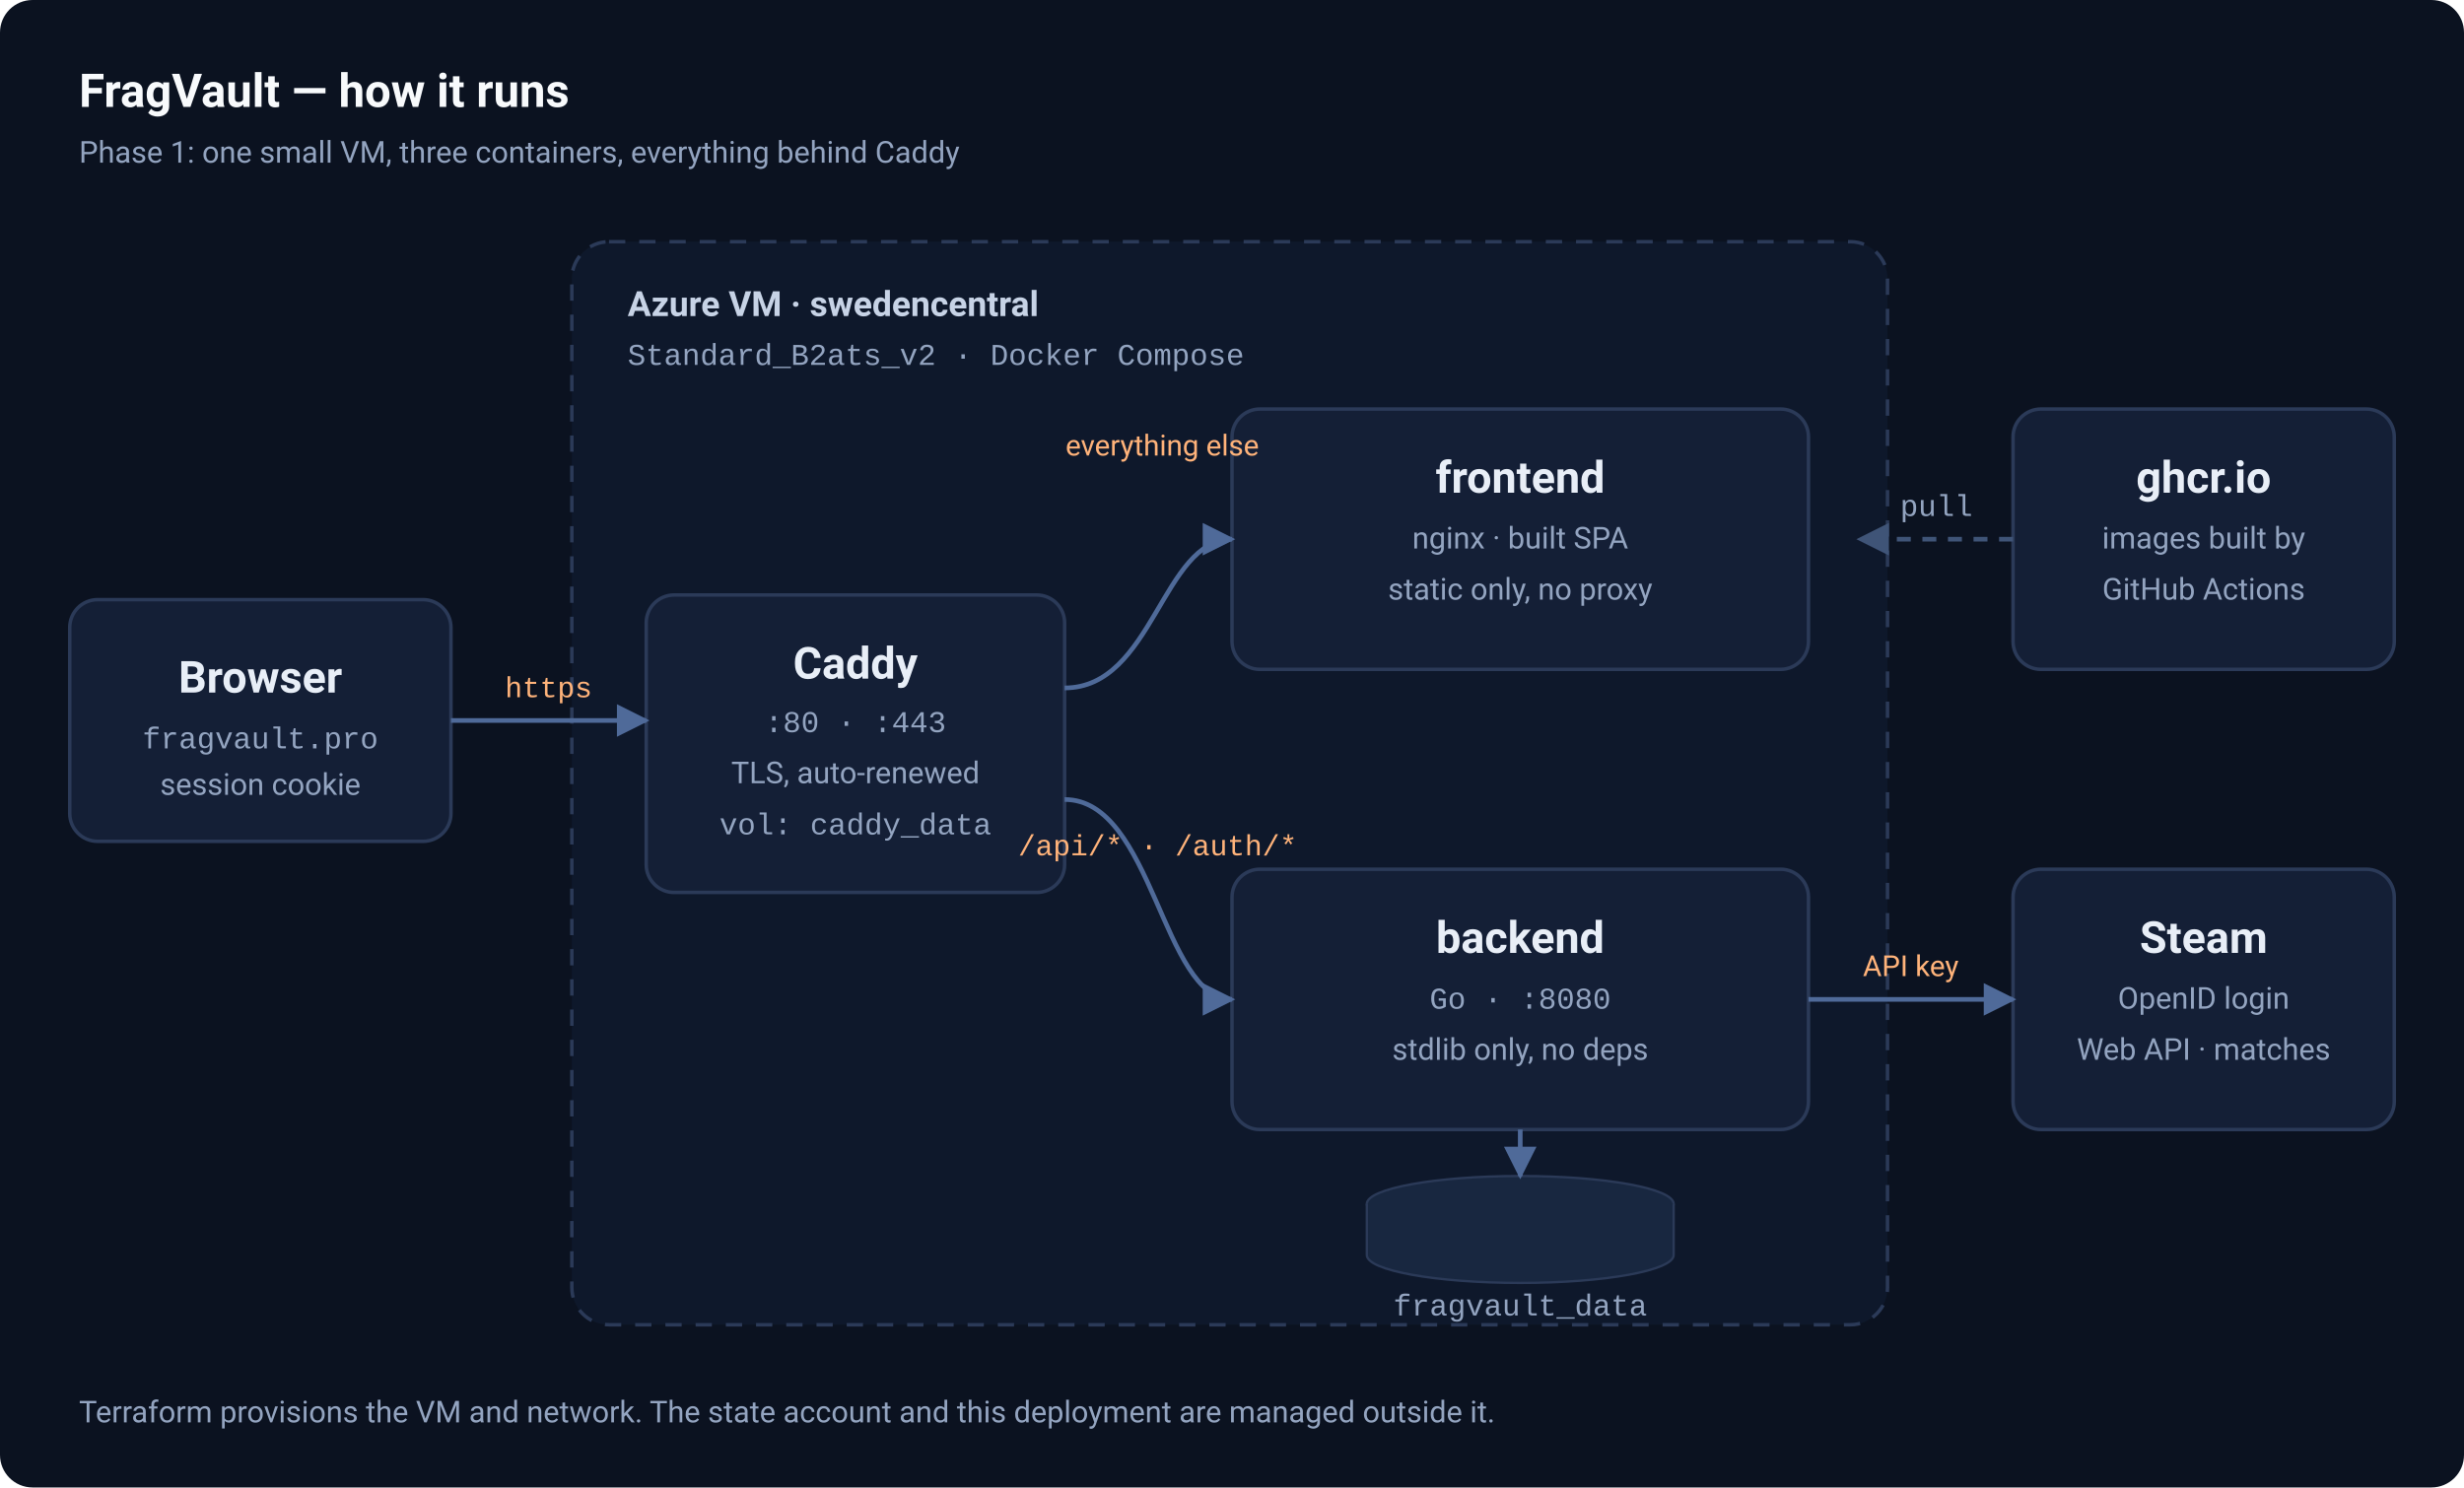
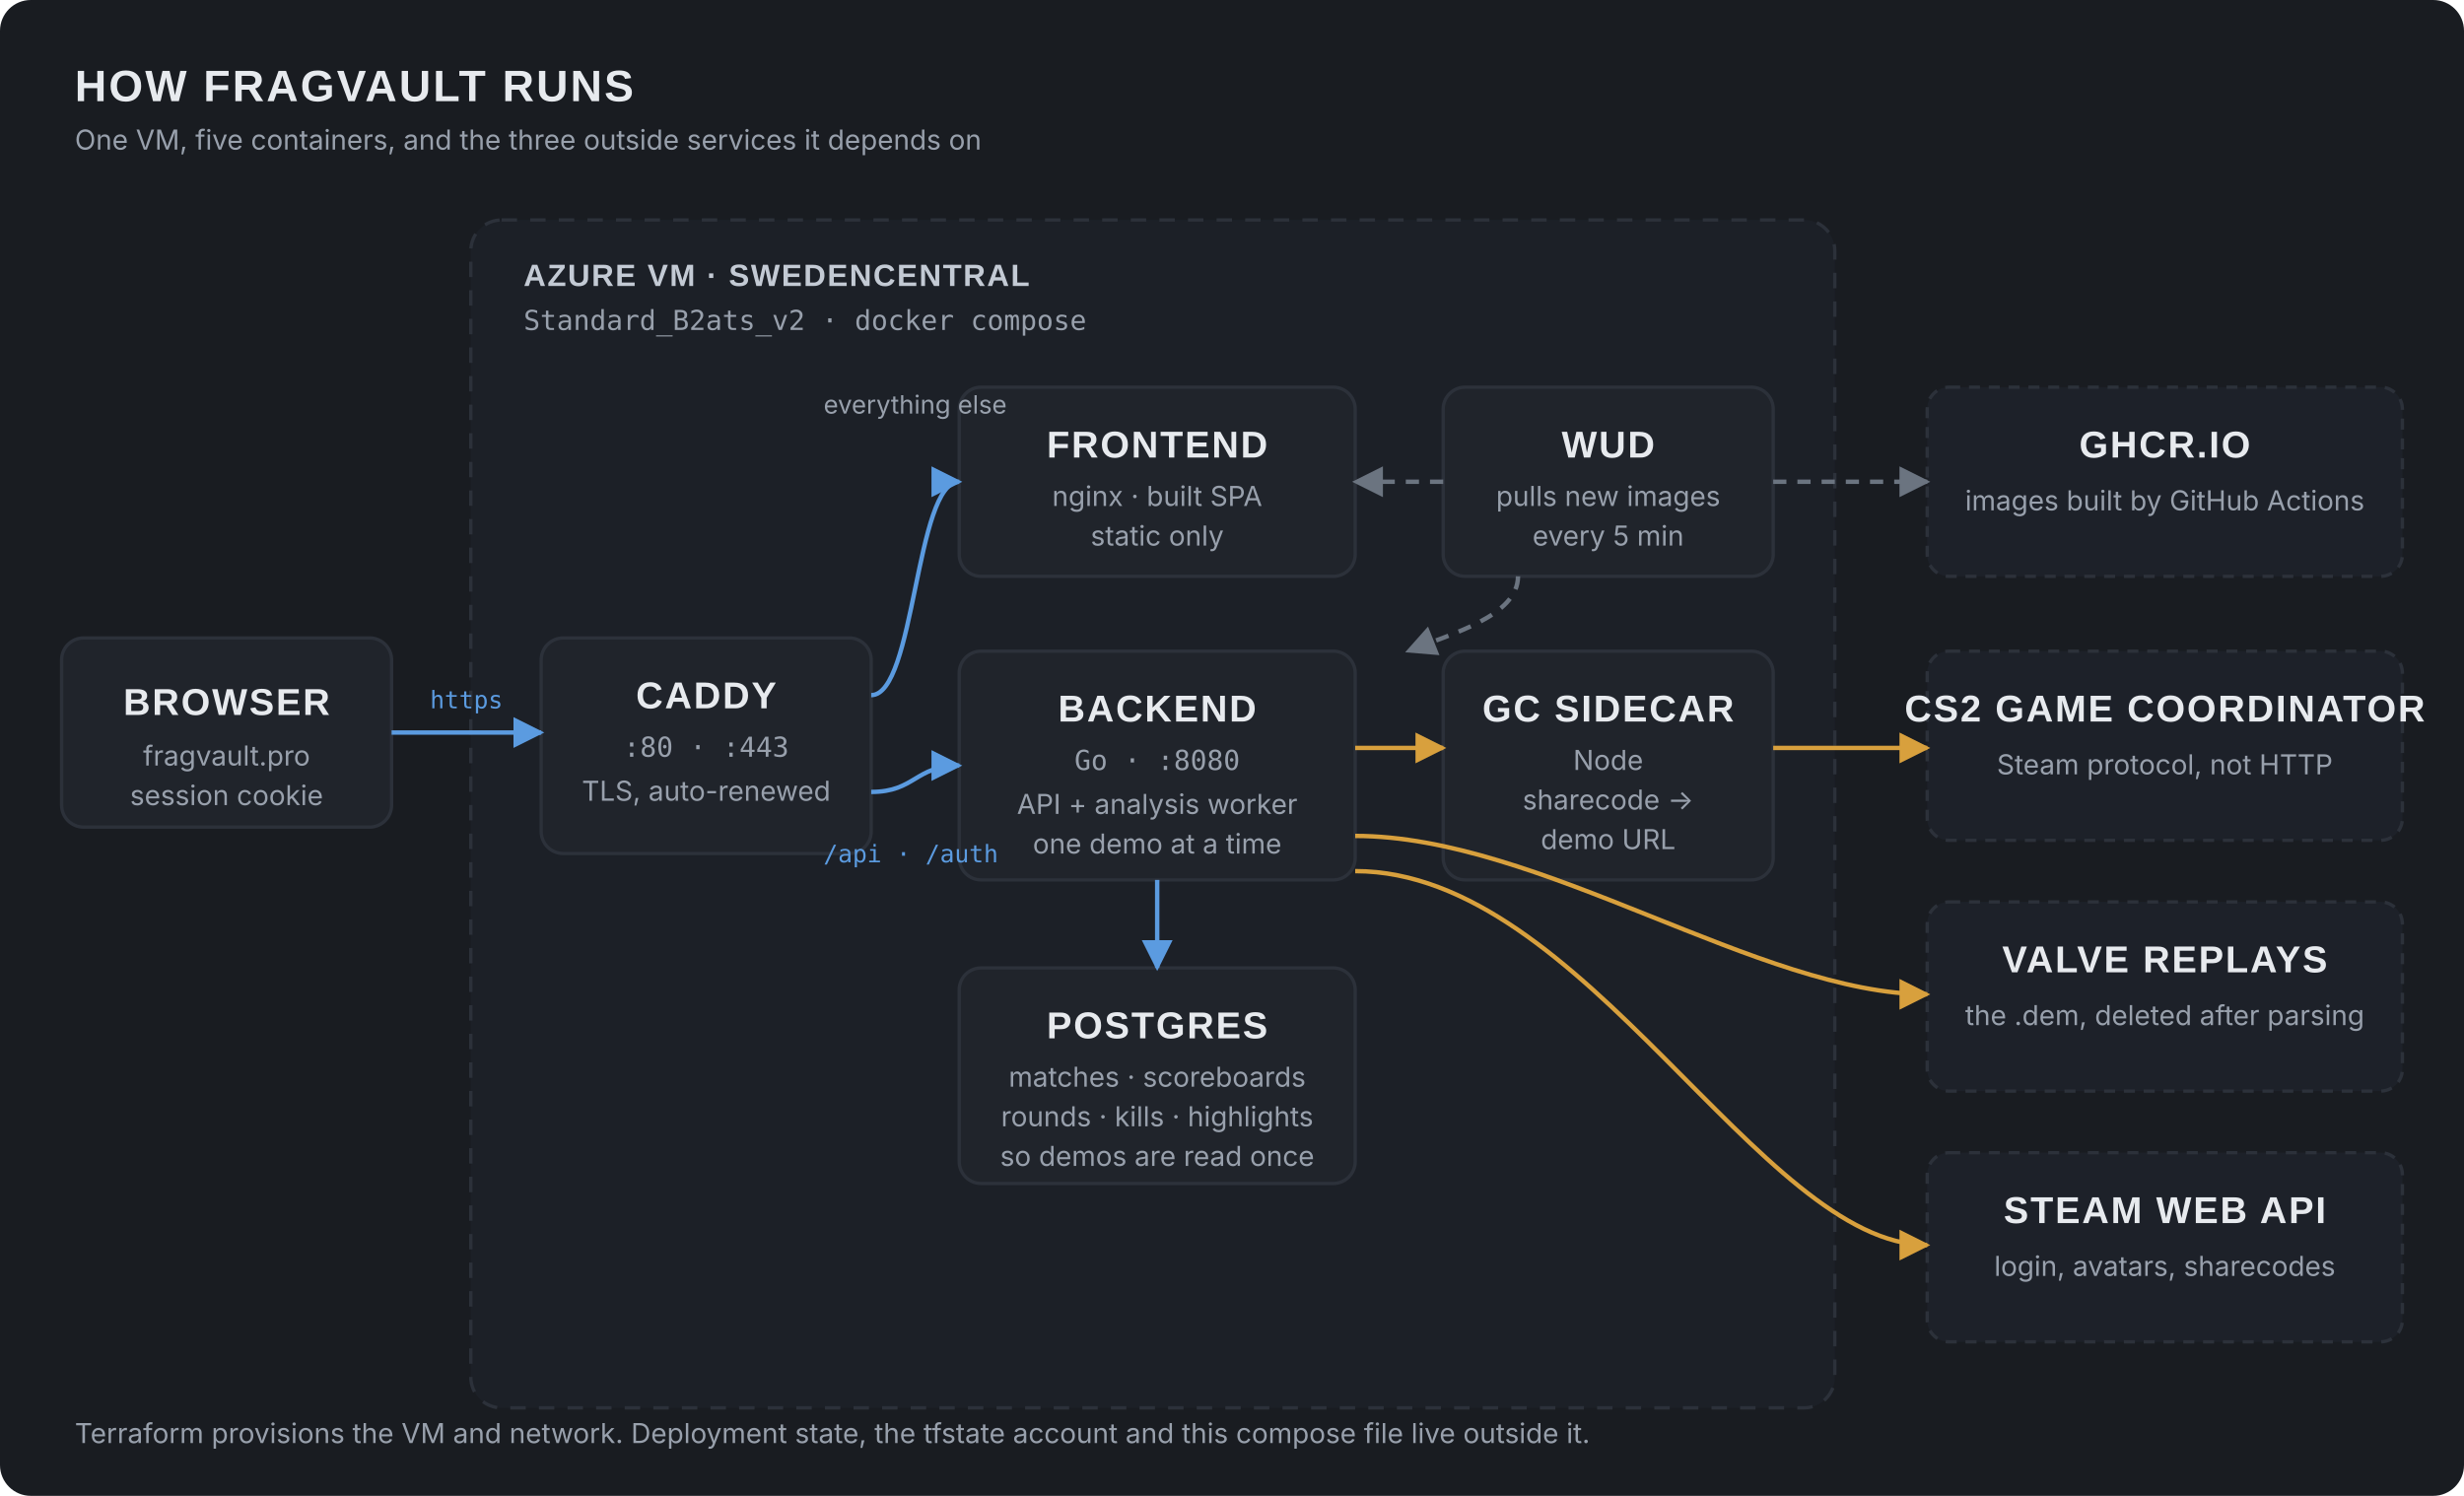
- <svg xmlns="http://www.w3.org/2000/svg" viewBox="0 0 1060 640" width="1060" height="640" role="img" aria-label="FragVault deployment: browser to Caddy, which routes to the frontend and backend containers on one Azure VM">
+ <svg xmlns="http://www.w3.org/2000/svg" viewBox="0 0 1120 680" width="1120" height="680" role="img" aria-label="FragVault deployment: a browser reaches Caddy over HTTPS on one Azure VM; Caddy routes to the static frontend and the Go backend; the backend uses Postgres, asks a Node sidecar for demo URLs from the CS2 game coordinator, downloads demos from Valve, and calls the Steam Web API">
  <defs>
    <style>
-       .f { font-family: ui-sans-serif, system-ui, -apple-system, "Segoe UI", Roboto, Helvetica, Arial, sans-serif; }
-       .m { font-family: ui-monospace, SFMono-Regular, "SF Mono", Menlo, Consolas, "Liberation Mono", monospace; }
-       .box { fill: #141f36; stroke: #2b3a58; stroke-width: 1.5; }
-       .h { font-size: 19px; font-weight: 600; fill: #e8eef7; }
-       .s { font-size: 13px; fill: #93a4c0; }
-       .lbl { font-size: 12.5px; fill: #ffb37a; }
-       .flow { stroke: #4f6a99; stroke-width: 2; fill: none; }
-       .ext { stroke: #3f5477; stroke-width: 2; fill: none; stroke-dasharray: 6 5; }
+       .display { font-family: "IBM Plex Sans Condensed", "Arial Narrow", Arial, sans-serif; font-weight: 700; letter-spacing: 0.05em; }
+       .body { font-family: "IBM Plex Sans", system-ui, -apple-system, sans-serif; }
+       .mono { font-family: "IBM Plex Mono", ui-monospace, Menlo, monospace; }
+       .box { fill: #20242b; stroke: #2c313a; stroke-width: 1.5; }
+       .ext { fill: #1d2129; stroke: #2c313a; stroke-width: 1.5; stroke-dasharray: 5 4; }
+       .h { font-size: 17px; fill: #e7eaee; }
+       .s { font-size: 12.5px; fill: #98a0ac; }
    </style>
    <marker id="a" viewBox="0 0 10 10" refX="9" refY="5" markerWidth="7" markerHeight="7" orient="auto-start-reverse">
-       <path d="M0 0 L10 5 L0 10 z" fill="#4f6a99" />
+       <path d="M0 0 L10 5 L0 10 z" fill="#5b9be0" />
    </marker>
-     <marker id="ad" viewBox="0 0 10 10" refX="9" refY="5" markerWidth="7" markerHeight="7" orient="auto-start-reverse">
-       <path d="M0 0 L10 5 L0 10 z" fill="#3f5477" />
+     <marker id="amber" viewBox="0 0 10 10" refX="9" refY="5" markerWidth="7" markerHeight="7" orient="auto-start-reverse">
+       <path d="M0 0 L10 5 L0 10 z" fill="#d8a03d" />
+     </marker>
+     <marker id="grey" viewBox="0 0 10 10" refX="9" refY="5" markerWidth="7" markerHeight="7" orient="auto-start-reverse">
+       <path d="M0 0 L10 5 L0 10 z" fill="#6b7480" />
    </marker>
  </defs>
-   <rect width="1060" height="640" rx="14" fill="#0b1220" />
-   <g class="f">
-     <text x="34" y="46" font-size="20" font-weight="700" fill="#f8fafc">FragVault — how it runs</text>
-     <text x="34" y="70" class="s">Phase 1: one small VM, three containers, everything behind Caddy</text>
-     <g>
-       <rect x="30" y="258" width="164" height="104" rx="12" class="box" />
-       <text x="112" y="298" text-anchor="middle" class="h">Browser</text>
-       <text x="112" y="322" text-anchor="middle" class="s m">fragvault.pro</text>
-       <text x="112" y="342" text-anchor="middle" class="s">session cookie</text>
-     </g>
-     <rect x="246" y="104" width="566" height="466" rx="16" fill="#0e182b" stroke="#2b3a58" stroke-width="1.5" stroke-dasharray="7 6" />
-     <text x="270" y="136" font-size="15" font-weight="600" fill="#c7d3e6">Azure VM · swedencentral</text>
-     <text x="270" y="157" class="s m">Standard_B2ats_v2 · Docker Compose</text>
-     <g>
-       <rect x="278" y="256" width="180" height="128" rx="12" class="box" />
-       <text x="368" y="292" text-anchor="middle" class="h">Caddy</text>
-       <text x="368" y="315" text-anchor="middle" class="s m">:80 · :443</text>
-       <text x="368" y="337" text-anchor="middle" class="s">TLS, auto-renewed</text>
-       <text x="368" y="359" text-anchor="middle" class="s m">vol: caddy_data</text>
-     </g>
-     <g>
-       <rect x="530" y="176" width="248" height="112" rx="12" class="box" />
-       <text x="654" y="212" text-anchor="middle" class="h">frontend</text>
-       <text x="654" y="236" text-anchor="middle" class="s">nginx · built SPA</text>
-       <text x="654" y="258" text-anchor="middle" class="s">static only, no proxy</text>
-     </g>
-     <g>
-       <rect x="530" y="374" width="248" height="112" rx="12" class="box" />
-       <text x="654" y="410" text-anchor="middle" class="h">backend</text>
-       <text x="654" y="434" text-anchor="middle" class="s m">Go · :8080</text>
-       <text x="654" y="456" text-anchor="middle" class="s">stdlib only, no deps</text>
-     </g>
-     <g>
-       <ellipse cx="654" cy="518" rx="66" ry="12" fill="#182740" stroke="#2b3a58" />
-       <path d="M588 518 v22 a66 12 0 0 0 132 0 v-22" fill="#182740" stroke="#2b3a58" />
-       <text x="654" y="566" text-anchor="middle" class="s m">fragvault_data</text>
-     </g>
-     <g>
-       <rect x="866" y="374" width="164" height="112" rx="12" class="box" />
-       <text x="948" y="410" text-anchor="middle" class="h">Steam</text>
-       <text x="948" y="434" text-anchor="middle" class="s">OpenID login</text>
-       <text x="948" y="456" text-anchor="middle" class="s">Web API · matches</text>
-     </g>
-     <g>
-       <rect x="866" y="176" width="164" height="112" rx="12" class="box" />
-       <text x="948" y="212" text-anchor="middle" class="h">ghcr.io</text>
-       <text x="948" y="236" text-anchor="middle" class="s">images built by</text>
-       <text x="948" y="258" text-anchor="middle" class="s">GitHub Actions</text>
-     </g>
+   <rect width="1120" height="680" rx="14" fill="#191c21" />
+   <text class="display" x="34" y="46" font-size="20" fill="#e7eaee">HOW FRAGVAULT RUNS</text>
+   <text class="body s" x="34" y="68">One VM, five containers, and the three outside services it depends on</text>
+   <g>
+     <rect x="28" y="290" width="150" height="86" rx="10" class="box" />
+     <text class="display h" x="103" y="325" text-anchor="middle">BROWSER</text>
+     <text class="body s" x="103" y="348" text-anchor="middle">fragvault.pro</text>
+     <text class="body s" x="103" y="366" text-anchor="middle">session cookie</text>
+   </g>
+   <rect x="214" y="100" width="620" height="540" rx="14" fill="#1c2027" stroke="#2c313a" stroke-width="1.5" stroke-dasharray="7 6" />
+   <text class="display" x="238" y="130" font-size="14" fill="#c3cad4">AZURE VM · SWEDENCENTRAL</text>
+   <text class="body s mono" x="238" y="150">Standard_B2ats_v2 · docker compose</text>
+   <g>
+     <rect x="246" y="290" width="150" height="98" rx="10" class="box" />
+     <text class="display h" x="321" y="322" text-anchor="middle">CADDY</text>
+     <text class="body s mono" x="321" y="344" text-anchor="middle">:80 · :443</text>
+     <text class="body s" x="321" y="364" text-anchor="middle">TLS, auto-renewed</text>
  </g>
  <g>
-     <path d="M194 310 H278" class="flow" marker-end="url(#a)" />
-     <text x="236" y="300" text-anchor="middle" class="f lbl m">https</text>
-     <path d="M458 296 C 496 296, 500 232, 530 232" class="flow" marker-end="url(#a)" />
-     <text x="500" y="196" text-anchor="middle" class="f lbl">everything else</text>
-     <path d="M458 344 C 496 344, 500 430, 530 430" class="flow" marker-end="url(#a)" />
-     <text x="498" y="368" text-anchor="middle" class="f lbl m">/api/* · /auth/*</text>
-     <path d="M778 430 H866" class="flow" marker-end="url(#a)" />
-     <text x="822" y="420" text-anchor="middle" class="f lbl">API key</text>
-     <path d="M654 486 V 506" class="flow" marker-end="url(#a)" />
-     <path d="M866 232 H 800" class="ext" marker-end="url(#ad)" />
-     <text x="833" y="222" text-anchor="middle" class="f s m">pull</text>
+     <rect x="436" y="176" width="180" height="86" rx="10" class="box" />
+     <text class="display h" x="526" y="208" text-anchor="middle">FRONTEND</text>
+     <text class="body s" x="526" y="230" text-anchor="middle">nginx · built SPA</text>
+     <text class="body s" x="526" y="248" text-anchor="middle">static only</text>
  </g>
-   <text x="34" y="612" class="f s">Terraform provisions the VM and network. The state account and this deployment are managed outside it.</text>
+   <g>
+     <rect x="436" y="296" width="180" height="104" rx="10" class="box" />
+     <text class="display h" x="526" y="328" text-anchor="middle">BACKEND</text>
+     <text class="body s mono" x="526" y="350" text-anchor="middle">Go · :8080</text>
+     <text class="body s" x="526" y="370" text-anchor="middle">API + analysis worker</text>
+     <text class="body s" x="526" y="388" text-anchor="middle">one demo at a time</text>
+   </g>
+   <g>
+     <rect x="436" y="440" width="180" height="98" rx="10" class="box" />
+     <text class="display h" x="526" y="472" text-anchor="middle">POSTGRES</text>
+     <text class="body s" x="526" y="494" text-anchor="middle">matches · scoreboards</text>
+     <text class="body s" x="526" y="512" text-anchor="middle">rounds · kills · highlights</text>
+     <text class="body s" x="526" y="530" text-anchor="middle">so demos are read once</text>
+   </g>
+   <g>
+     <rect x="656" y="296" width="150" height="104" rx="10" class="box" />
+     <text class="display h" x="731" y="328" text-anchor="middle">GC SIDECAR</text>
+     <text class="body s" x="731" y="350" text-anchor="middle">Node</text>
+     <text class="body s" x="731" y="368" text-anchor="middle">sharecode →</text>
+     <text class="body s" x="731" y="386" text-anchor="middle">demo URL</text>
+   </g>
+   <g>
+     <rect x="656" y="176" width="150" height="86" rx="10" class="box" />
+     <text class="display h" x="731" y="208" text-anchor="middle">WUD</text>
+     <text class="body s" x="731" y="230" text-anchor="middle">pulls new images</text>
+     <text class="body s" x="731" y="248" text-anchor="middle">every 5 min</text>
+   </g>
+   <g>
+     <rect x="876" y="176" width="216" height="86" rx="10" class="ext" />
+     <text class="display h" x="984" y="208" text-anchor="middle">GHCR.IO</text>
+     <text class="body s" x="984" y="232" text-anchor="middle">images built by GitHub Actions</text>
+   </g>
+   <g>
+     <rect x="876" y="296" width="216" height="86" rx="10" class="ext" />
+     <text class="display h" x="984" y="328" text-anchor="middle">CS2 GAME COORDINATOR</text>
+     <text class="body s" x="984" y="352" text-anchor="middle">Steam protocol, not HTTP</text>
+   </g>
+   <g>
+     <rect x="876" y="410" width="216" height="86" rx="10" class="ext" />
+     <text class="display h" x="984" y="442" text-anchor="middle">VALVE REPLAYS</text>
+     <text class="body s" x="984" y="466" text-anchor="middle">the .dem, deleted after parsing</text>
+   </g>
+   <g>
+     <rect x="876" y="524" width="216" height="86" rx="10" class="ext" />
+     <text class="display h" x="984" y="556" text-anchor="middle">STEAM WEB API</text>
+     <text class="body s" x="984" y="580" text-anchor="middle">login, avatars, sharecodes</text>
+   </g>
+   <g fill="none" stroke-width="2">
+     <path d="M178 333 H246" stroke="#5b9be0" marker-end="url(#a)" />
+     <text class="mono" x="212" y="322" font-size="11" fill="#5b9be0" text-anchor="middle">https</text>
+     <path d="M396 316 C 416 316, 416 219, 436 219" stroke="#5b9be0" marker-end="url(#a)" />
+     <text class="body" x="416" y="188" font-size="11.5" fill="#98a0ac" text-anchor="middle">everything else</text>
+     <path d="M396 360 C 416 360, 416 348, 436 348" stroke="#5b9be0" marker-end="url(#a)" />
+     <text class="mono" x="414" y="392" font-size="11" fill="#5b9be0" text-anchor="middle">/api · /auth</text>
+     <path d="M526 400 V 440" stroke="#5b9be0" marker-end="url(#a)" />
+     <path d="M616 340 H 656" stroke="#d8a03d" marker-end="url(#amber)" />
+     <path d="M806 340 H 876" stroke="#d8a03d" marker-end="url(#amber)" />
+     <path d="M616 380 C 700 380, 800 452, 876 452" stroke="#d8a03d" marker-end="url(#amber)" />
+     <path d="M616 396 C 720 396, 800 566, 876 566" stroke="#d8a03d" marker-end="url(#amber)" />
+     <path d="M806 219 H 876" stroke="#6b7480" stroke-dasharray="6 5" marker-end="url(#grey)" />
+     <path d="M656 219 H 616" stroke="#6b7480" stroke-dasharray="6 5" marker-end="url(#grey)" />
+     <path d="M690 262 C 690 280, 660 288, 640 296" stroke="#6b7480" stroke-dasharray="6 5" marker-end="url(#grey)" />
+   </g>
+   <text class="body s" x="34" y="656">Terraform provisions the VM and network. Deployment state, the tfstate account and this compose file live outside it.</text>
</svg>
